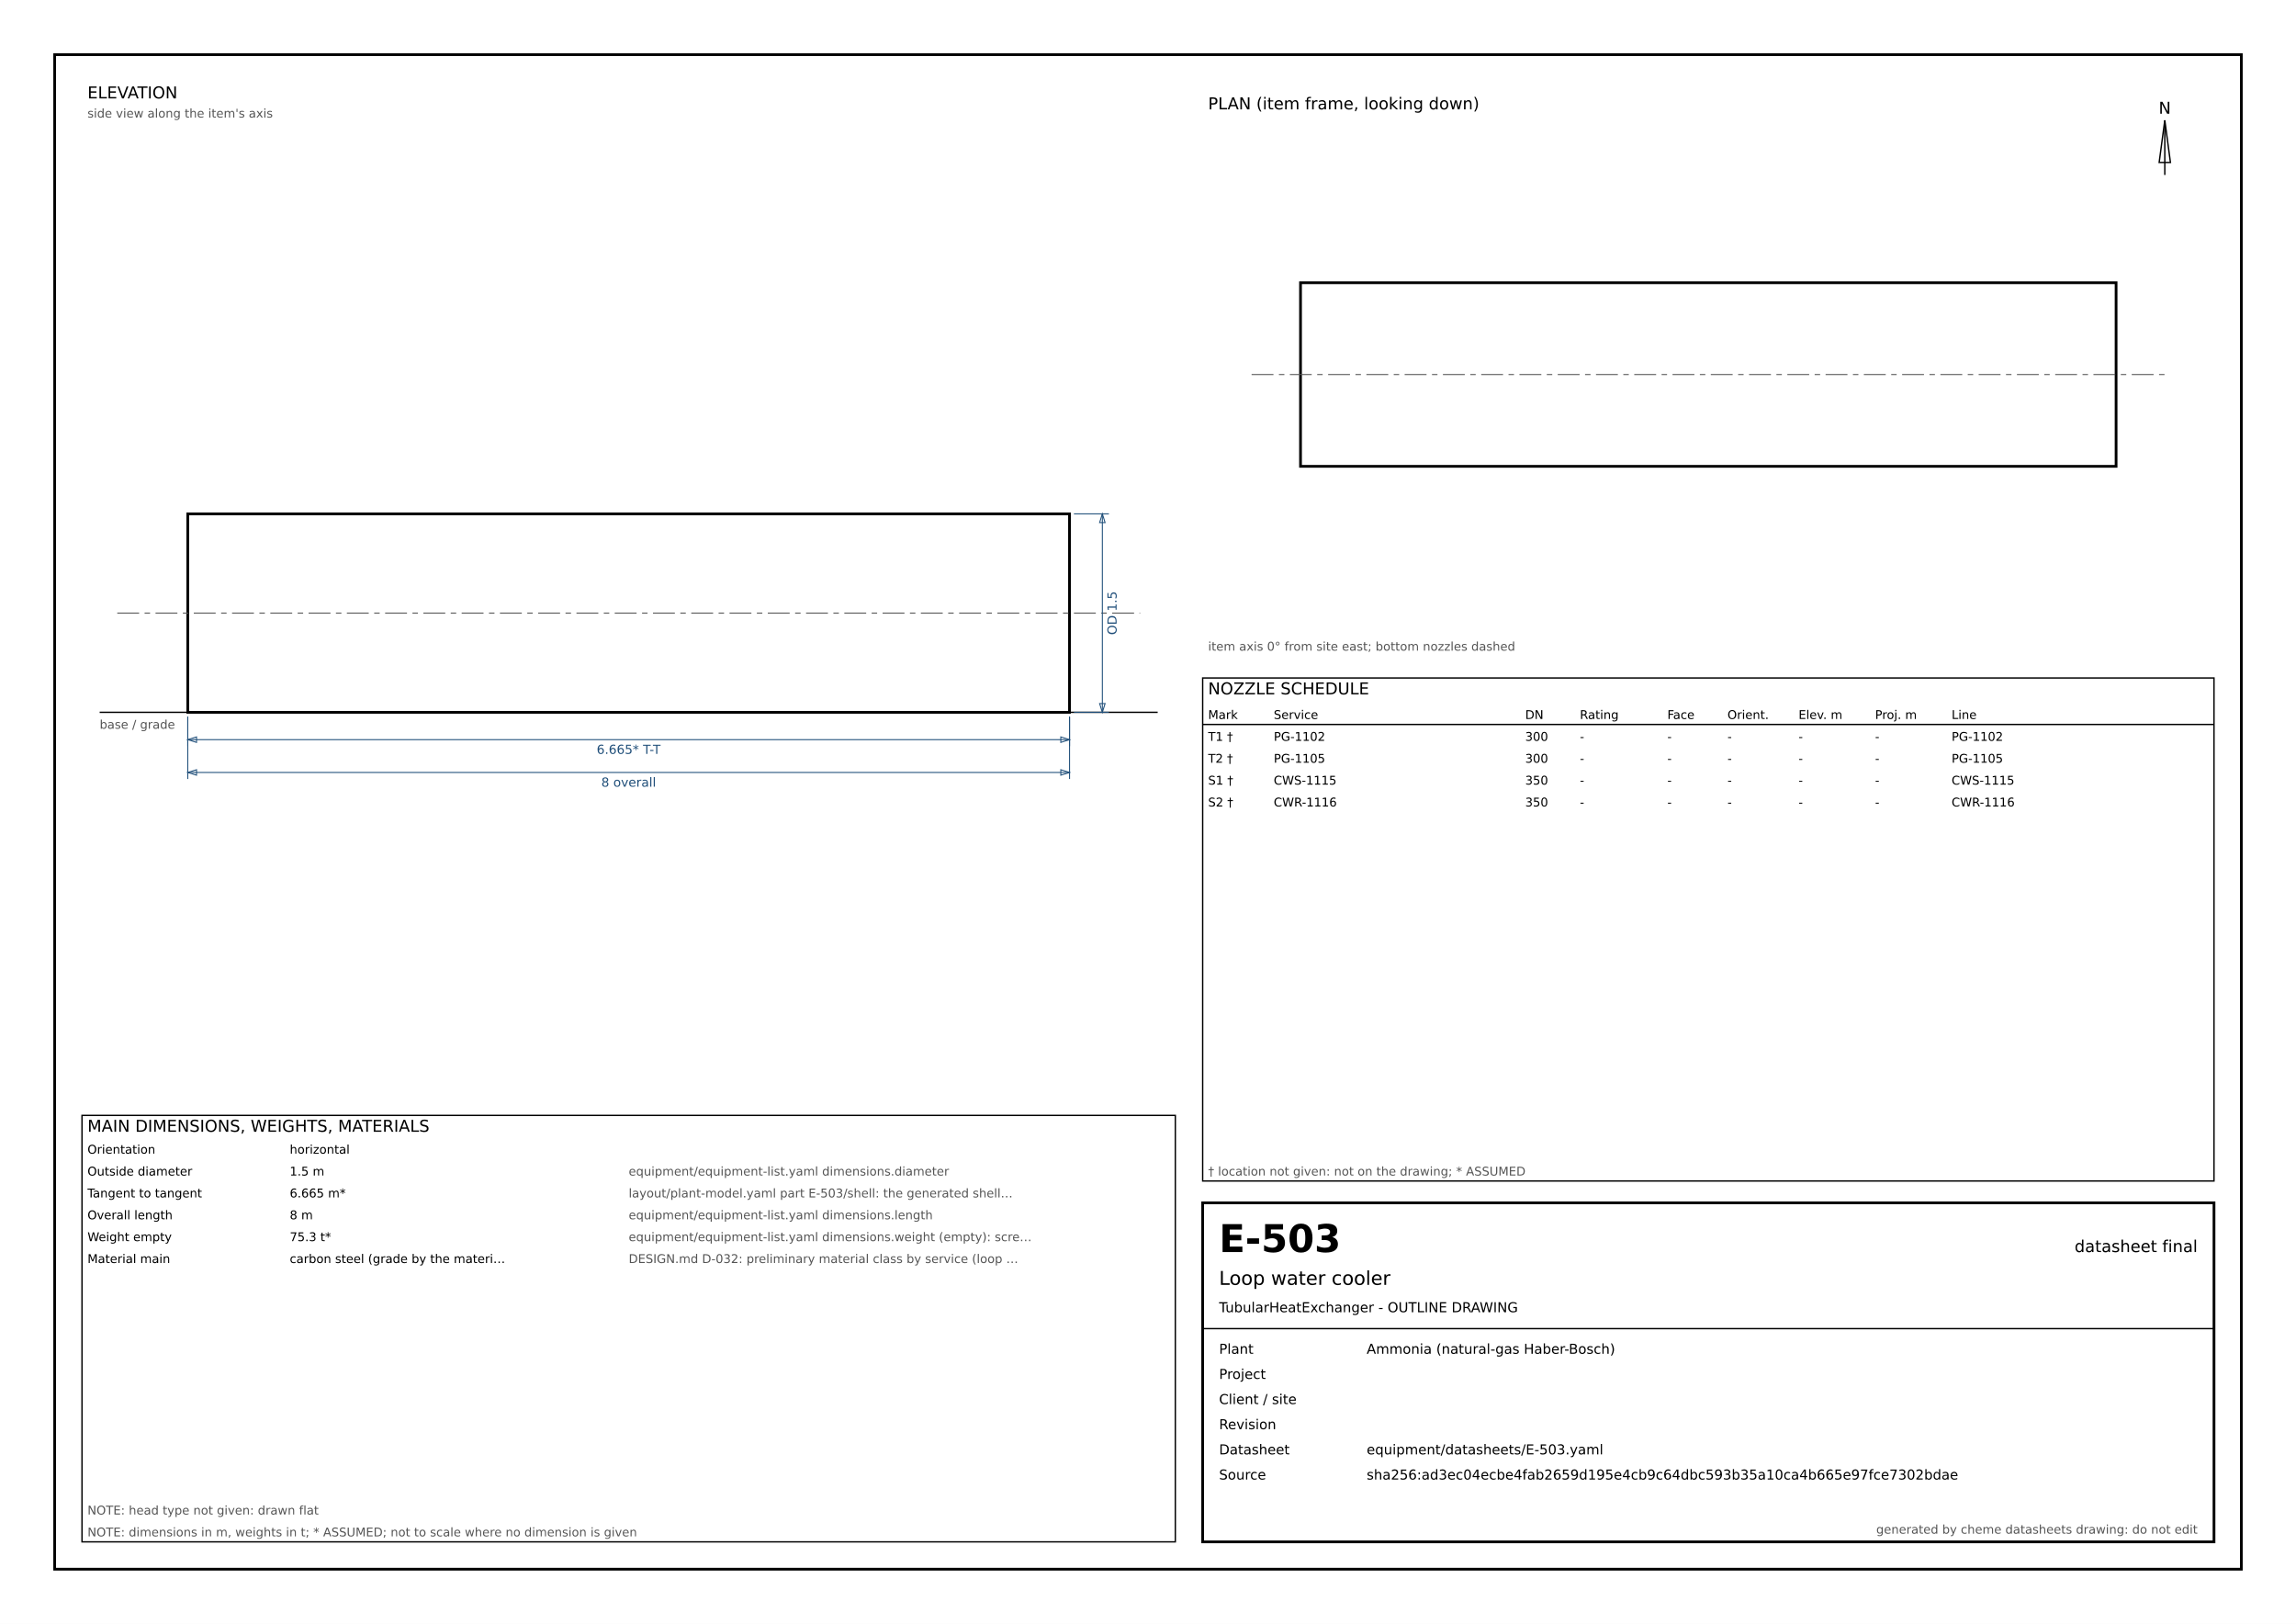
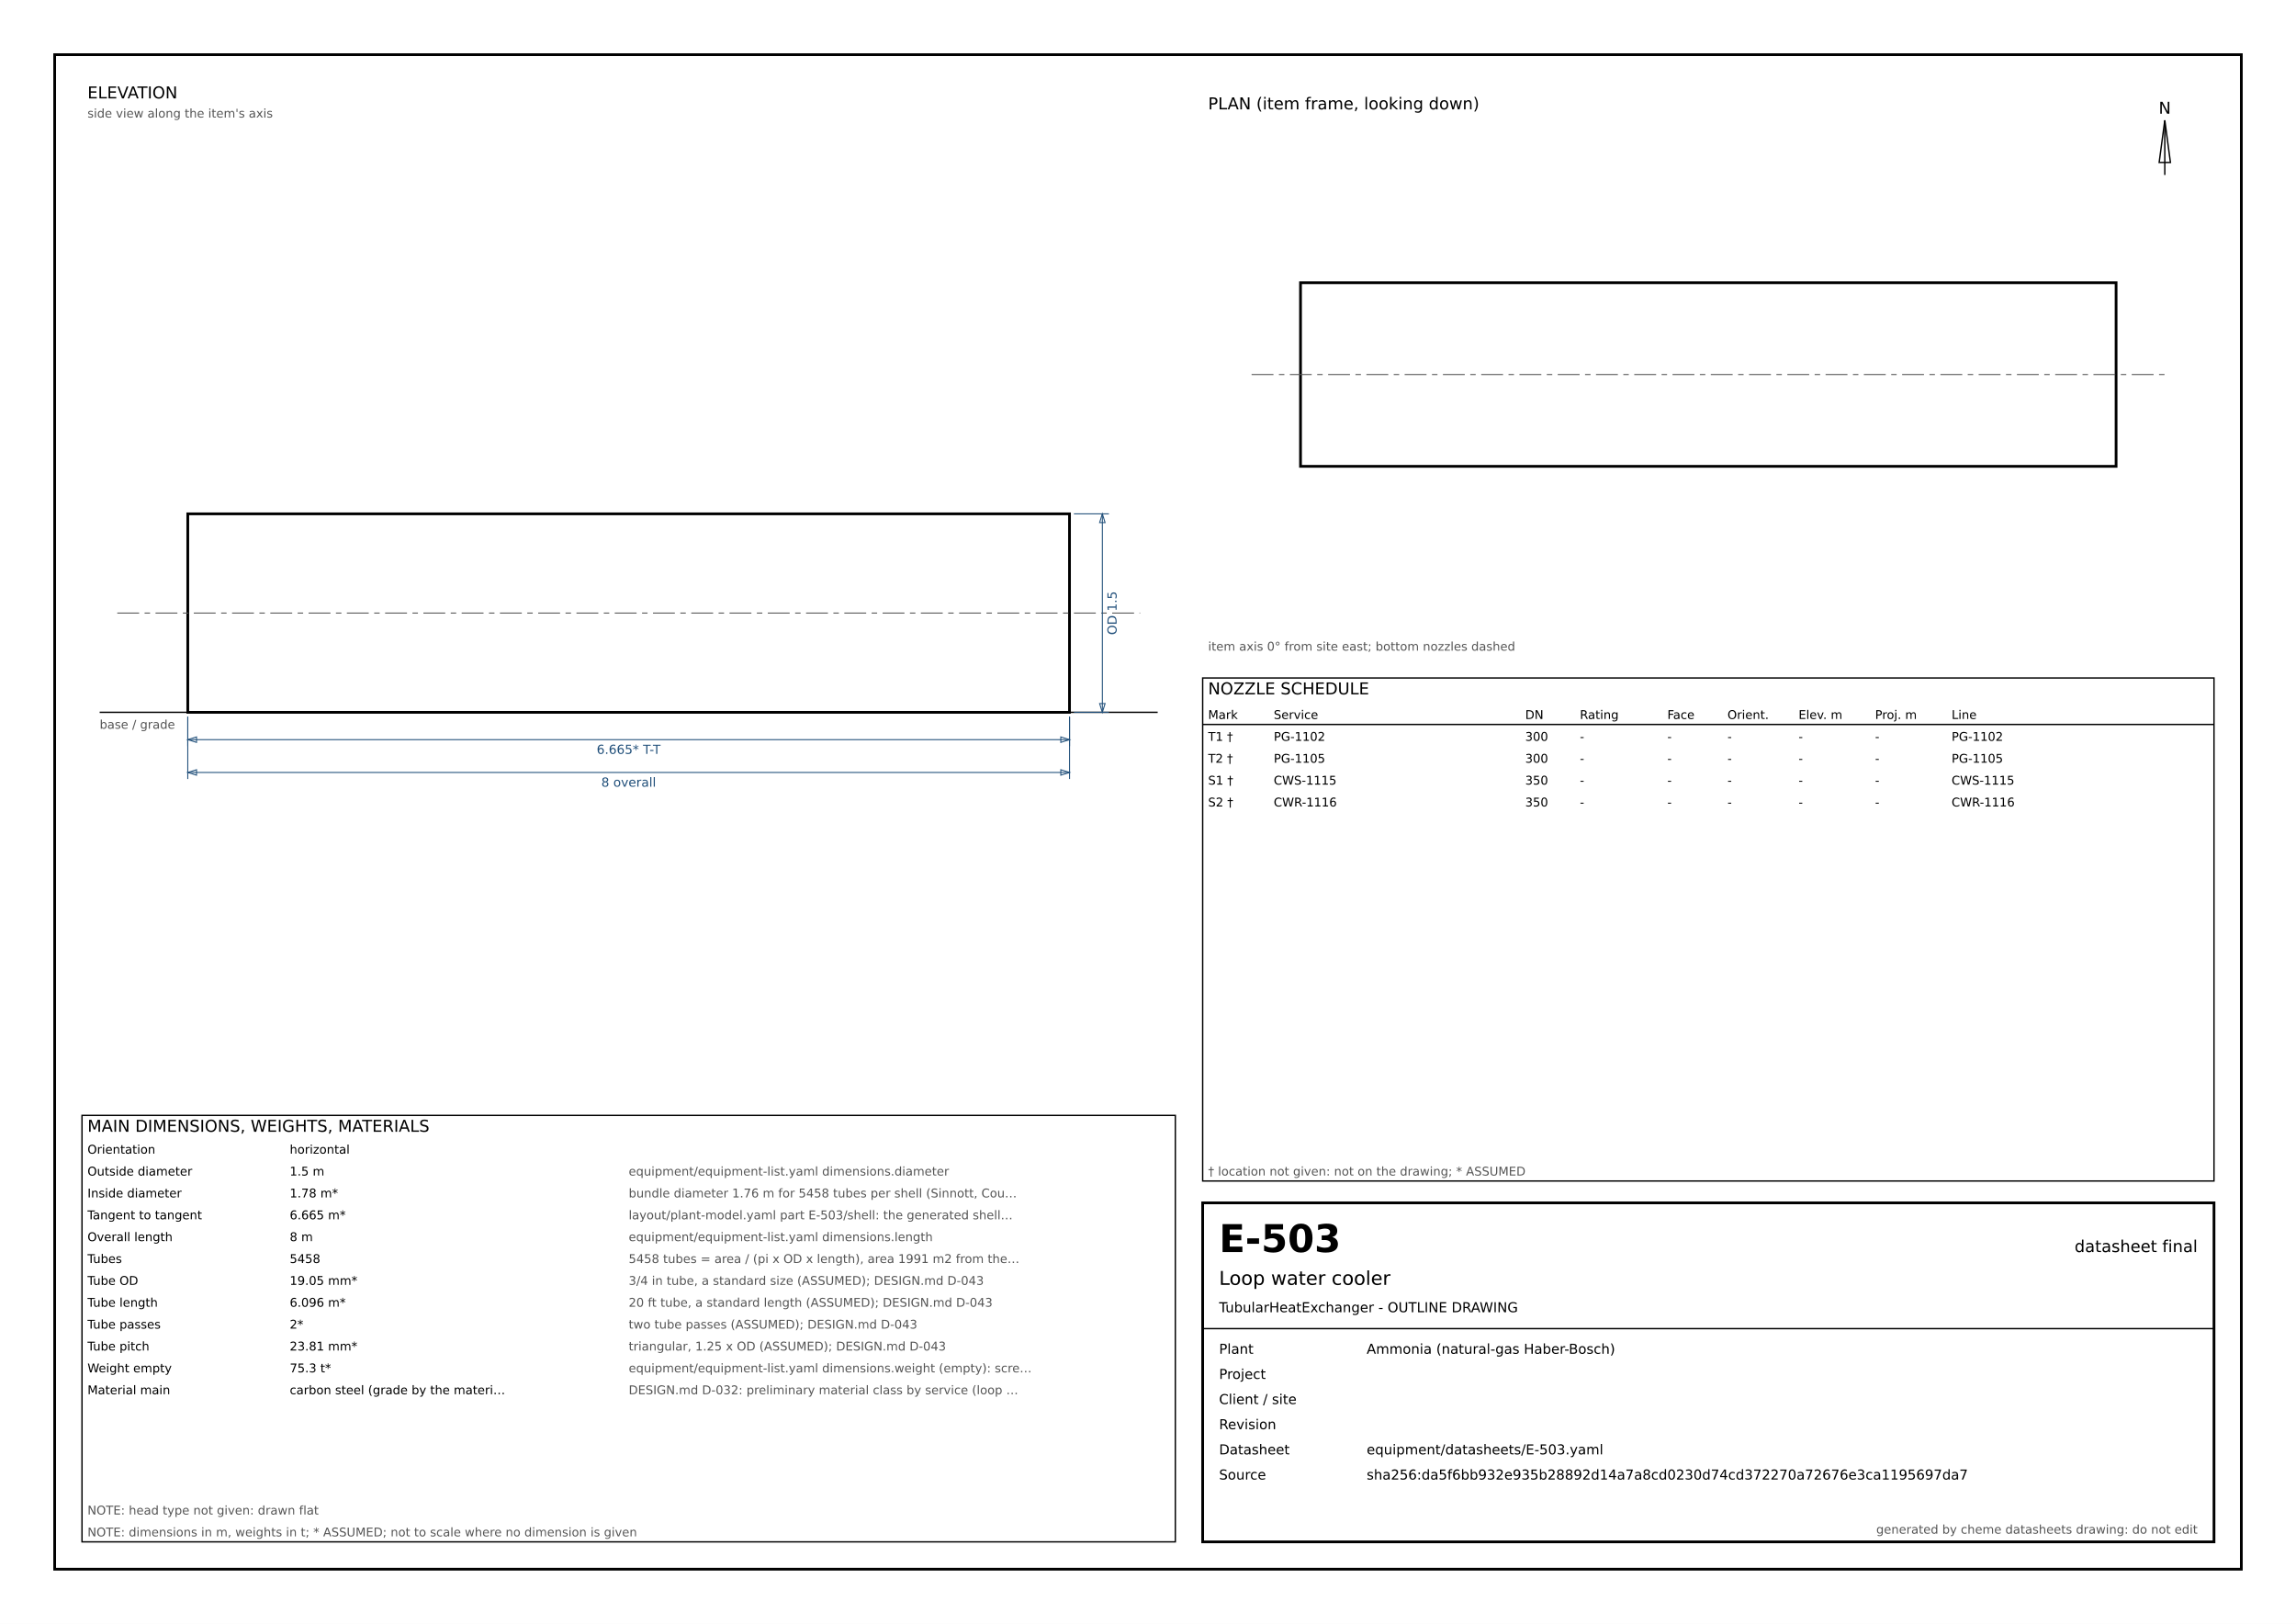
<svg xmlns="http://www.w3.org/2000/svg" width="420mm" height="297mm" viewBox="0 0 420 297">
  <style>
.frame{fill:none;stroke:#000;stroke-width:0.5}
.thin{fill:none;stroke:#000;stroke-width:0.25}
.outline{fill:#fff;stroke:#000;stroke-width:0.5}
.hidden{fill:none;stroke:#000;stroke-width:0.25;stroke-dasharray:1.5 1}
.centre{fill:none;stroke:#555;stroke-width:0.18;stroke-dasharray:4 1 1 1}
.tl{fill:none;stroke:#555;stroke-width:0.18;stroke-dasharray:2 1}
.dim{fill:none;stroke:#1f4e79;stroke-width:0.18}
.nozzle{fill:#fff;stroke:#b71c1c;stroke-width:0.35}
.section{fill:none;stroke:#2e7d32;stroke-width:0.25;stroke-dasharray:2 1}
text{font-family:'DejaVu Sans',Arial,Helvetica,sans-serif;fill:#000}
.t2{font-size:2.2px}.t25{font-size:2.5px}.t3{font-size:3px}.t35{font-size:3.5px}
.t5{font-size:5px;font-weight:bold}.t7{font-size:7px;font-weight:bold}
.dimt{font-size:2.3px;fill:#1f4e79}.nt{font-size:2.3px;fill:#b71c1c}
.note{font-size:2.2px;fill:#555}
.draft{font-size:40px;font-weight:bold;fill:#c62828;fill-opacity:0.12}
</style>
  <rect x="0" y="0" width="420" height="297" fill="#fff" />
  <rect x="10" y="10" width="400" height="277" class="frame" />
  <text x="16" y="18" class="t3" text-anchor="start">ELEVATION</text>
  <rect x="34.35" y="93.98" width="161.29" height="36.3" class="outline" />
  <line x1="21.45" y1="112.13" x2="208.55" y2="112.13" class="centre" />
  <line x1="18.23" y1="130.28" x2="211.77" y2="130.28" class="thin" />
  <text x="18.23" y="133.28" class="note" text-anchor="start">base / grade</text>
  <line x1="34.35" y1="131.08" x2="34.35" y2="142.48" class="dim" />
  <line x1="195.65" y1="131.08" x2="195.65" y2="142.48" class="dim" />
  <line x1="34.35" y1="141.28" x2="195.65" y2="141.28" class="dim" />
  <path d="M34.35,141.28 l1.6,0.5 l0,-1 z" class="dim" />
  <path d="M195.65,141.28 l-1.6,0.5 l0,-1 z" class="dim" />
  <text x="115" y="143.88" class="dimt" text-anchor="middle">8 overall</text>
  <line x1="34.35" y1="131.08" x2="34.35" y2="136.48" class="dim" />
  <line x1="195.65" y1="131.08" x2="195.65" y2="136.48" class="dim" />
  <line x1="34.35" y1="135.28" x2="195.65" y2="135.28" class="dim" />
  <path d="M34.35,135.28 l1.6,0.5 l0,-1 z" class="dim" />
  <path d="M195.65,135.28 l-1.6,0.5 l0,-1 z" class="dim" />
  <text x="115" y="137.88" class="dimt" text-anchor="middle">6.665* T-T</text>
  <line x1="196.45" y1="130.28" x2="202.85" y2="130.28" class="dim" />
  <line x1="196.45" y1="93.98" x2="202.85" y2="93.98" class="dim" />
  <line x1="201.65" y1="130.28" x2="201.65" y2="93.98" class="dim" />
  <path d="M201.65,130.28 l0.5,-1.6 l-1,0 z" class="dim" />
  <path d="M201.65,93.98 l0.5,1.6 l-1,0 z" class="dim" />
  <text x="204.25" y="112.13" class="dimt" text-anchor="middle" transform="rotate(-90 204.25 112.13)">OD 1.5</text>
  <rect x="237.9" y="51.71" width="149.19" height="33.58" class="outline" />
  <line x1="228.95" y1="68.5" x2="396.05" y2="68.5" class="centre" />
  <line x1="396" y1="32" x2="396" y2="22" class="thin" />
  <path d="M396,22 L394.97,29.71 L397.03,29.71 z" class="thin" />
  <text x="396" y="20.8" class="t3" text-anchor="middle">N</text>
  <text x="221" y="20" class="t3" text-anchor="start">PLAN (item frame, looking down)</text>
  <text x="221" y="119" class="note" text-anchor="start">item axis 0° from site east; bottom nozzles dashed</text>
  <text x="16" y="21.5" class="note" text-anchor="start">side view along the item's axis</text>
  <text x="221" y="127" class="t3" text-anchor="start">NOZZLE SCHEDULE</text>
  <text x="221" y="131.5" class="t2" text-anchor="start">Mark</text>
  <text x="233" y="131.5" class="t2" text-anchor="start">Service</text>
  <text x="279" y="131.5" class="t2" text-anchor="start">DN</text>
  <text x="289" y="131.5" class="t2" text-anchor="start">Rating</text>
  <text x="305" y="131.5" class="t2" text-anchor="start">Face</text>
  <text x="316" y="131.5" class="t2" text-anchor="start">Orient.</text>
  <text x="329" y="131.5" class="t2" text-anchor="start">Elev. m</text>
  <text x="343" y="131.5" class="t2" text-anchor="start">Proj. m</text>
  <text x="357" y="131.5" class="t2" text-anchor="start">Line</text>
  <line x1="220" y1="132.5" x2="405" y2="132.5" class="thin" />
  <text x="221" y="135.5" class="t2" text-anchor="start">T1 †</text>
  <text x="233" y="135.5" class="t2" text-anchor="start">PG-1102</text>
  <text x="279" y="135.5" class="t2" text-anchor="start">300</text>
  <text x="289" y="135.5" class="t2" text-anchor="start">-</text>
  <text x="305" y="135.5" class="t2" text-anchor="start">-</text>
  <text x="316" y="135.5" class="t2" text-anchor="start">-</text>
  <text x="329" y="135.5" class="t2" text-anchor="start">-</text>
  <text x="343" y="135.5" class="t2" text-anchor="start">-</text>
  <text x="357" y="135.5" class="t2" text-anchor="start">PG-1102</text>
  <text x="221" y="139.5" class="t2" text-anchor="start">T2 †</text>
  <text x="233" y="139.5" class="t2" text-anchor="start">PG-1105</text>
  <text x="279" y="139.5" class="t2" text-anchor="start">300</text>
  <text x="289" y="139.5" class="t2" text-anchor="start">-</text>
  <text x="305" y="139.5" class="t2" text-anchor="start">-</text>
  <text x="316" y="139.5" class="t2" text-anchor="start">-</text>
  <text x="329" y="139.5" class="t2" text-anchor="start">-</text>
  <text x="343" y="139.5" class="t2" text-anchor="start">-</text>
  <text x="357" y="139.5" class="t2" text-anchor="start">PG-1105</text>
  <text x="221" y="143.5" class="t2" text-anchor="start">S1 †</text>
  <text x="233" y="143.5" class="t2" text-anchor="start">CWS-1115</text>
  <text x="279" y="143.5" class="t2" text-anchor="start">350</text>
  <text x="289" y="143.5" class="t2" text-anchor="start">-</text>
  <text x="305" y="143.5" class="t2" text-anchor="start">-</text>
  <text x="316" y="143.5" class="t2" text-anchor="start">-</text>
  <text x="329" y="143.5" class="t2" text-anchor="start">-</text>
  <text x="343" y="143.5" class="t2" text-anchor="start">-</text>
  <text x="357" y="143.5" class="t2" text-anchor="start">CWS-1115</text>
  <text x="221" y="147.5" class="t2" text-anchor="start">S2 †</text>
  <text x="233" y="147.5" class="t2" text-anchor="start">CWR-1116</text>
  <text x="279" y="147.5" class="t2" text-anchor="start">350</text>
  <text x="289" y="147.5" class="t2" text-anchor="start">-</text>
  <text x="305" y="147.5" class="t2" text-anchor="start">-</text>
  <text x="316" y="147.5" class="t2" text-anchor="start">-</text>
  <text x="329" y="147.5" class="t2" text-anchor="start">-</text>
  <text x="343" y="147.5" class="t2" text-anchor="start">-</text>
  <text x="357" y="147.5" class="t2" text-anchor="start">CWR-1116</text>
  <text x="221" y="215" class="note" text-anchor="start">† location not given: not on the drawing; * ASSUMED</text>
  <rect x="220" y="124" width="185" height="92" class="thin" />
  <text x="16" y="207" class="t3" text-anchor="start">MAIN DIMENSIONS, WEIGHTS, MATERIALS</text>
  <text x="16" y="211" class="t2" text-anchor="start">Orientation</text>
  <text x="53" y="211" class="t2" text-anchor="start">horizontal</text>
  <text x="115" y="211" class="note" text-anchor="start" />
  <text x="16" y="215" class="t2" text-anchor="start">Outside diameter</text>
  <text x="53" y="215" class="t2" text-anchor="start">1.5 m</text>
  <text x="115" y="215" class="note" text-anchor="start">equipment/equipment-list.yaml dimensions.diameter</text>
-   <text x="16" y="219" class="t2" text-anchor="start">Tangent to tangent</text>
-   <text x="53" y="219" class="t2" text-anchor="start">6.665 m*</text>
-   <text x="115" y="219" class="note" text-anchor="start">layout/plant-model.yaml part E-503/shell: the generated shell…</text>
-   <text x="16" y="223" class="t2" text-anchor="start">Overall length</text>
-   <text x="53" y="223" class="t2" text-anchor="start">8 m</text>
-   <text x="115" y="223" class="note" text-anchor="start">equipment/equipment-list.yaml dimensions.length</text>
-   <text x="16" y="227" class="t2" text-anchor="start">Weight empty</text>
-   <text x="53" y="227" class="t2" text-anchor="start">75.3 t*</text>
-   <text x="115" y="227" class="note" text-anchor="start">equipment/equipment-list.yaml dimensions.weight (empty): scre…</text>
-   <text x="16" y="231" class="t2" text-anchor="start">Material main</text>
-   <text x="53" y="231" class="t2" text-anchor="start">carbon steel (grade by the materi…</text>
-   <text x="115" y="231" class="note" text-anchor="start">DESIGN.md D-032: preliminary material class by service (loop …</text>
+   <text x="16" y="219" class="t2" text-anchor="start">Inside diameter</text>
+   <text x="53" y="219" class="t2" text-anchor="start">1.78 m*</text>
+   <text x="115" y="219" class="note" text-anchor="start">bundle diameter 1.76 m for 5458 tubes per shell (Sinnott, Cou…</text>
+   <text x="16" y="223" class="t2" text-anchor="start">Tangent to tangent</text>
+   <text x="53" y="223" class="t2" text-anchor="start">6.665 m*</text>
+   <text x="115" y="223" class="note" text-anchor="start">layout/plant-model.yaml part E-503/shell: the generated shell…</text>
+   <text x="16" y="227" class="t2" text-anchor="start">Overall length</text>
+   <text x="53" y="227" class="t2" text-anchor="start">8 m</text>
+   <text x="115" y="227" class="note" text-anchor="start">equipment/equipment-list.yaml dimensions.length</text>
+   <text x="16" y="231" class="t2" text-anchor="start">Tubes</text>
+   <text x="53" y="231" class="t2" text-anchor="start">5458</text>
+   <text x="115" y="231" class="note" text-anchor="start">5458 tubes = area / (pi x OD x length), area 1991 m2 from the…</text>
+   <text x="16" y="235" class="t2" text-anchor="start">Tube OD</text>
+   <text x="53" y="235" class="t2" text-anchor="start">19.05 mm*</text>
+   <text x="115" y="235" class="note" text-anchor="start">3/4 in tube, a standard size (ASSUMED); DESIGN.md D-043</text>
+   <text x="16" y="239" class="t2" text-anchor="start">Tube length</text>
+   <text x="53" y="239" class="t2" text-anchor="start">6.096 m*</text>
+   <text x="115" y="239" class="note" text-anchor="start">20 ft tube, a standard length (ASSUMED); DESIGN.md D-043</text>
+   <text x="16" y="243" class="t2" text-anchor="start">Tube passes</text>
+   <text x="53" y="243" class="t2" text-anchor="start">2*</text>
+   <text x="115" y="243" class="note" text-anchor="start">two tube passes (ASSUMED); DESIGN.md D-043</text>
+   <text x="16" y="247" class="t2" text-anchor="start">Tube pitch</text>
+   <text x="53" y="247" class="t2" text-anchor="start">23.81 mm*</text>
+   <text x="115" y="247" class="note" text-anchor="start">triangular, 1.25 x OD (ASSUMED); DESIGN.md D-043</text>
+   <text x="16" y="251" class="t2" text-anchor="start">Weight empty</text>
+   <text x="53" y="251" class="t2" text-anchor="start">75.3 t*</text>
+   <text x="115" y="251" class="note" text-anchor="start">equipment/equipment-list.yaml dimensions.weight (empty): scre…</text>
+   <text x="16" y="255" class="t2" text-anchor="start">Material main</text>
+   <text x="53" y="255" class="t2" text-anchor="start">carbon steel (grade by the materi…</text>
+   <text x="115" y="255" class="note" text-anchor="start">DESIGN.md D-032: preliminary material class by service (loop …</text>
  <text x="16" y="277" class="note" text-anchor="start">NOTE: head type not given: drawn flat</text>
  <text x="16" y="281" class="note" text-anchor="start">NOTE: dimensions in m, weights in t; * ASSUMED; not to scale where no dimension is given</text>
  <rect x="15" y="204" width="200" height="78" class="thin" />
  <rect x="220" y="220" width="185" height="62" class="frame" />
  <text x="223" y="229" class="t7" text-anchor="start">E-503</text>
  <text x="223" y="235" class="t35" text-anchor="start">Loop water cooler</text>
  <text x="223" y="240" class="t25" text-anchor="start">TubularHeatExchanger - OUTLINE DRAWING</text>
  <line x1="220" y1="243" x2="405" y2="243" class="thin" />
  <text x="223" y="247.6" class="t25" text-anchor="start">Plant</text>
  <text x="250" y="247.6" class="t25" text-anchor="start">Ammonia (natural-gas Haber-Bosch)</text>
  <text x="223" y="252.2" class="t25" text-anchor="start">Project</text>
  <text x="250" y="252.2" class="t25" text-anchor="start" />
  <text x="223" y="256.8" class="t25" text-anchor="start">Client / site</text>
  <text x="250" y="256.8" class="t25" text-anchor="start" />
  <text x="223" y="261.4" class="t25" text-anchor="start">Revision</text>
  <text x="250" y="261.4" class="t25" text-anchor="start" />
  <text x="223" y="266" class="t25" text-anchor="start">Datasheet</text>
  <text x="250" y="266" class="t25" text-anchor="start">equipment/datasheets/E-503.yaml</text>
  <text x="223" y="270.6" class="t25" text-anchor="start">Source</text>
-   <text x="250" y="270.6" class="t25" text-anchor="start">sha256:ad3ec04ecbe4fab2659d195e4cb9c64dbc593b35a10ca4b665e97fce7302bdae</text>
+   <text x="250" y="270.6" class="t25" text-anchor="start">sha256:da5f6bb932e935b28892d14a7a8cd0230d74cd372270a72676e3ca1195697da7</text>
  <text x="402" y="229" class="t3" text-anchor="end">datasheet final</text>
  <text x="402" y="280.5" class="note" text-anchor="end">generated by cheme datasheets drawing: do not edit</text>
</svg>
